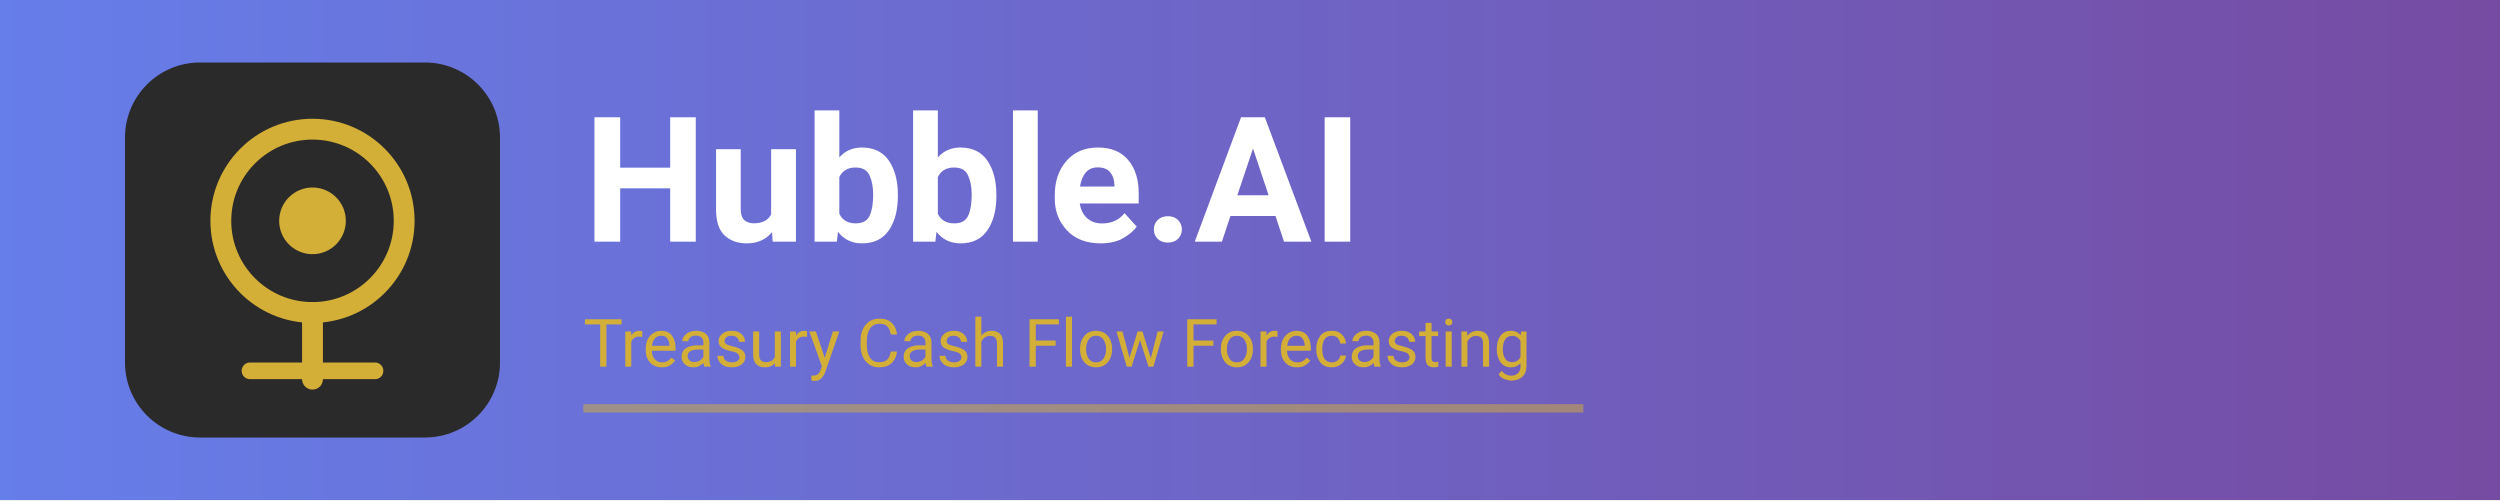
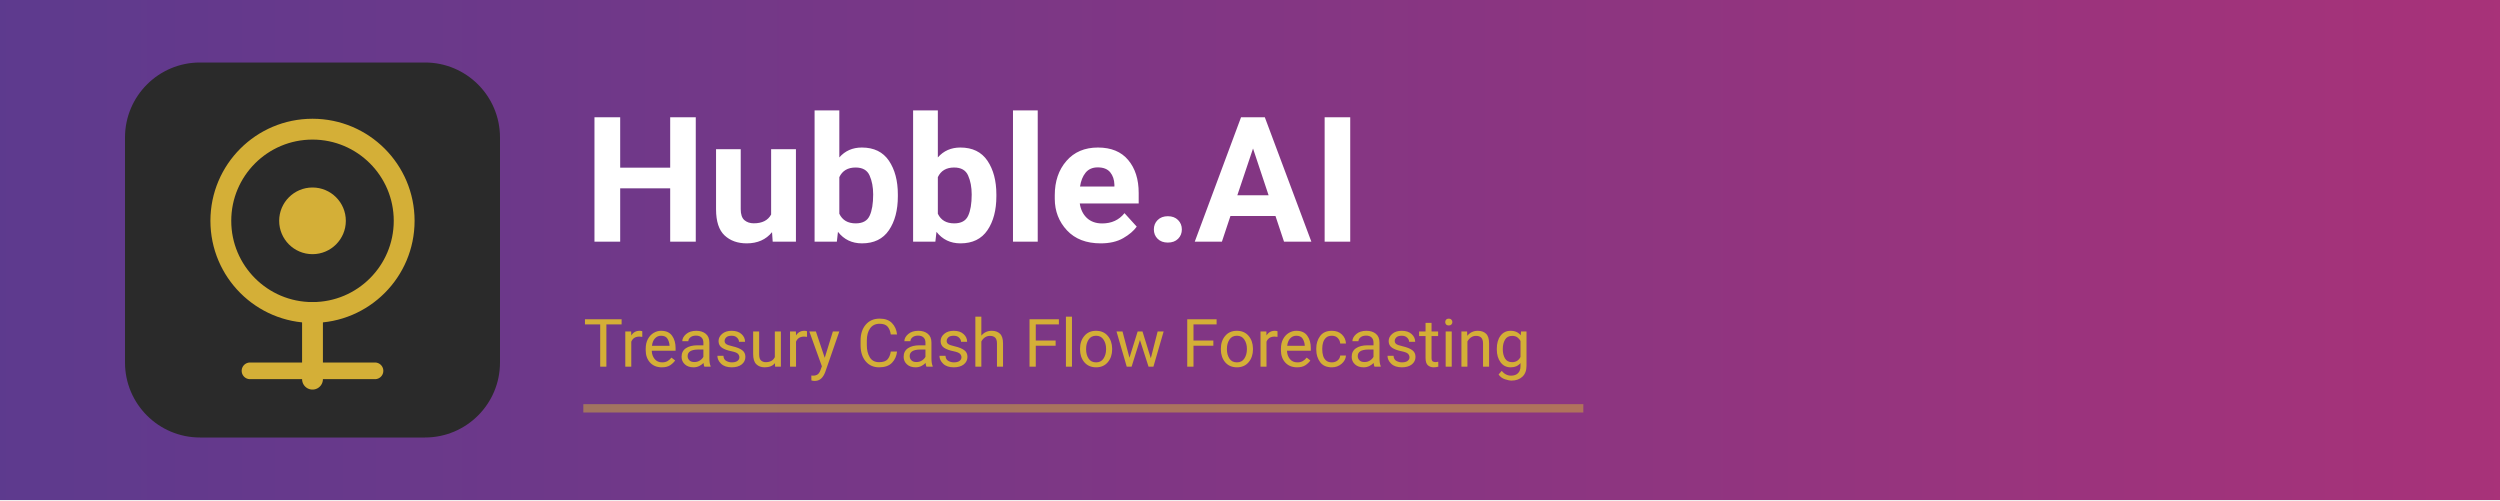
<svg xmlns="http://www.w3.org/2000/svg" width="600" height="120" viewBox="0 0 600 120" fill="none">
  <defs>
    <linearGradient id="bannerGradient" x1="0%" y1="0%" x2="100%" y2="0%">
-       <stop offset="0%" style="stop-color:#667eea" />
-       <stop offset="100%" style="stop-color:#764ba2" />
+       <stop offset="0%" style="stop-color:#5D3A8E" />
+       <stop offset="100%" style="stop-color:#A83279" />
    </linearGradient>
  </defs>
  <rect width="600" height="120" fill="url(#bannerGradient)" />
  <g transform="translate(30, 15)">
    <rect width="90" height="90" rx="18" fill="#2a2a2a" />
    <circle cx="45" cy="38" r="22" stroke="#D4AF37" stroke-width="5" fill="none" />
    <circle cx="45" cy="38" r="8" fill="#D4AF37" />
    <line x1="45" y1="60" x2="45" y2="76" stroke="#D4AF37" stroke-width="5" stroke-linecap="round" />
    <line x1="30" y1="74" x2="60" y2="74" stroke="#D4AF37" stroke-width="4" stroke-linecap="round" />
  </g>
  <text x="140" y="58" font-family="system-ui, -apple-system, 'Segoe UI', Roboto, sans-serif" font-size="42" font-weight="700" fill="#FFFFFF">Hubble.AI</text>
  <text x="140" y="88" font-family="system-ui, -apple-system, 'Segoe UI', Roboto, sans-serif" font-size="16" font-weight="400" fill="#D4AF37">Treasury Cash Flow Forecasting</text>
  <line x1="140" y1="98" x2="380" y2="98" stroke="#D4AF37" stroke-width="2" opacity="0.5" />
</svg>
